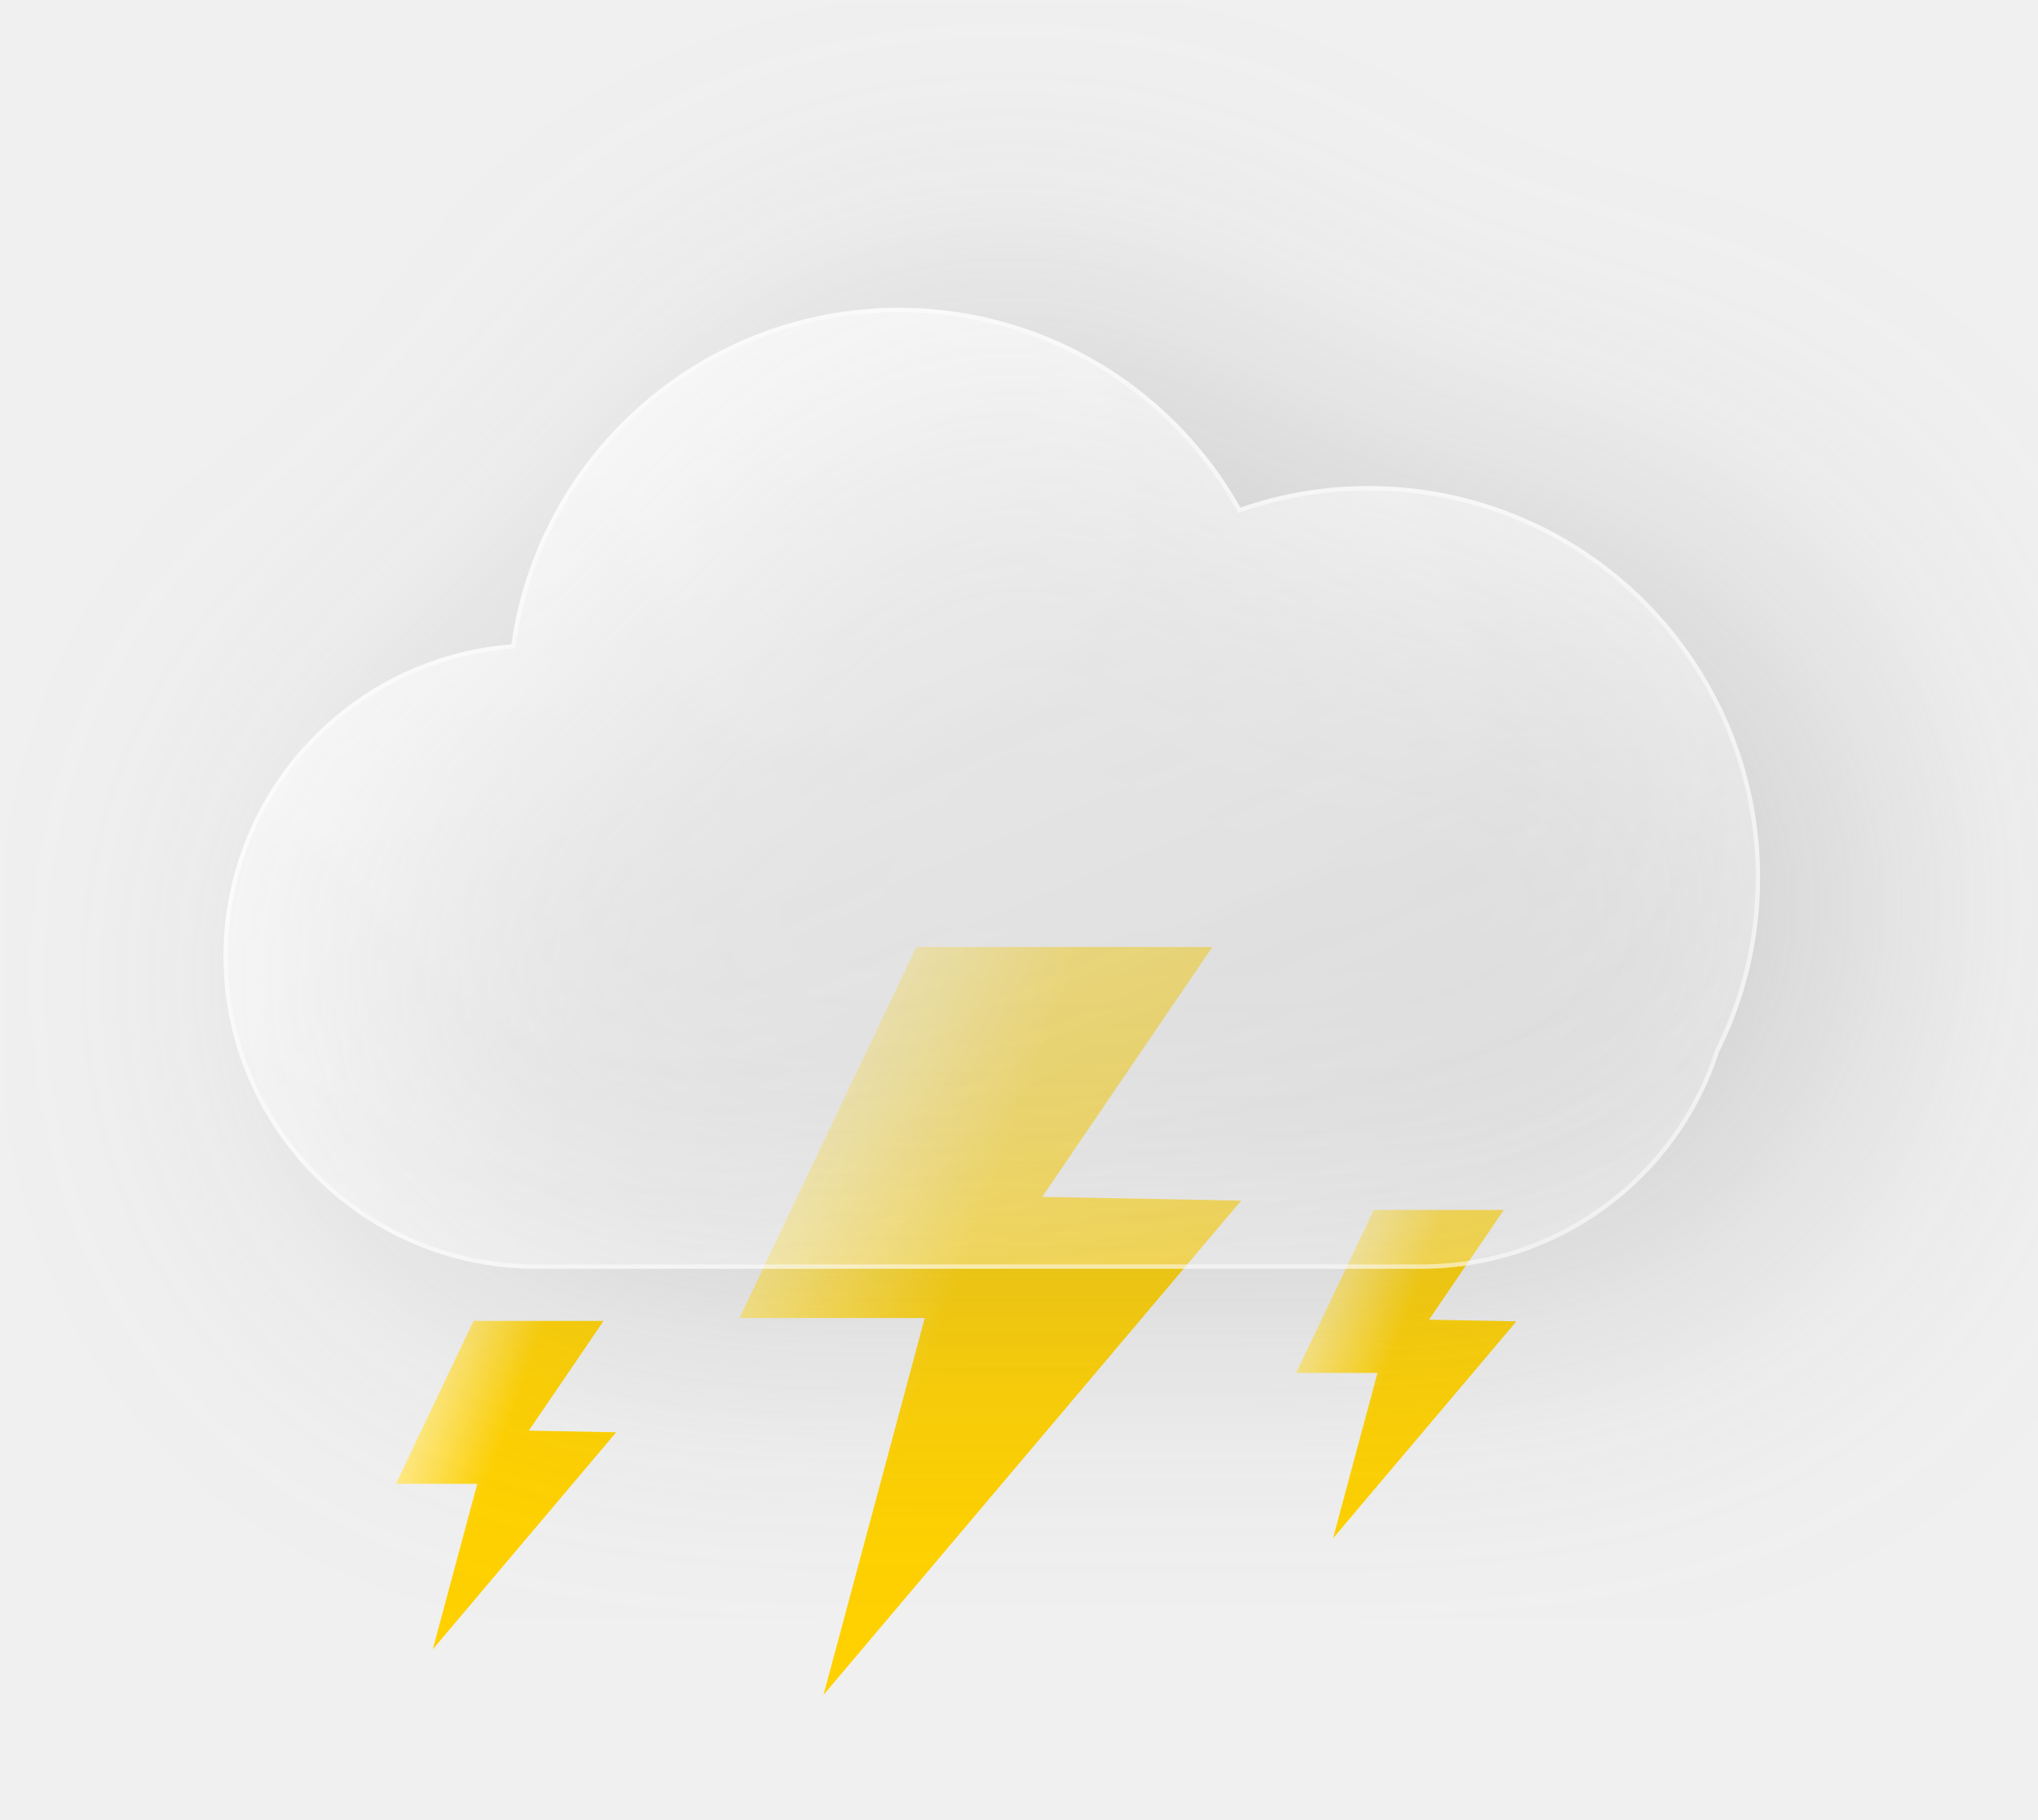
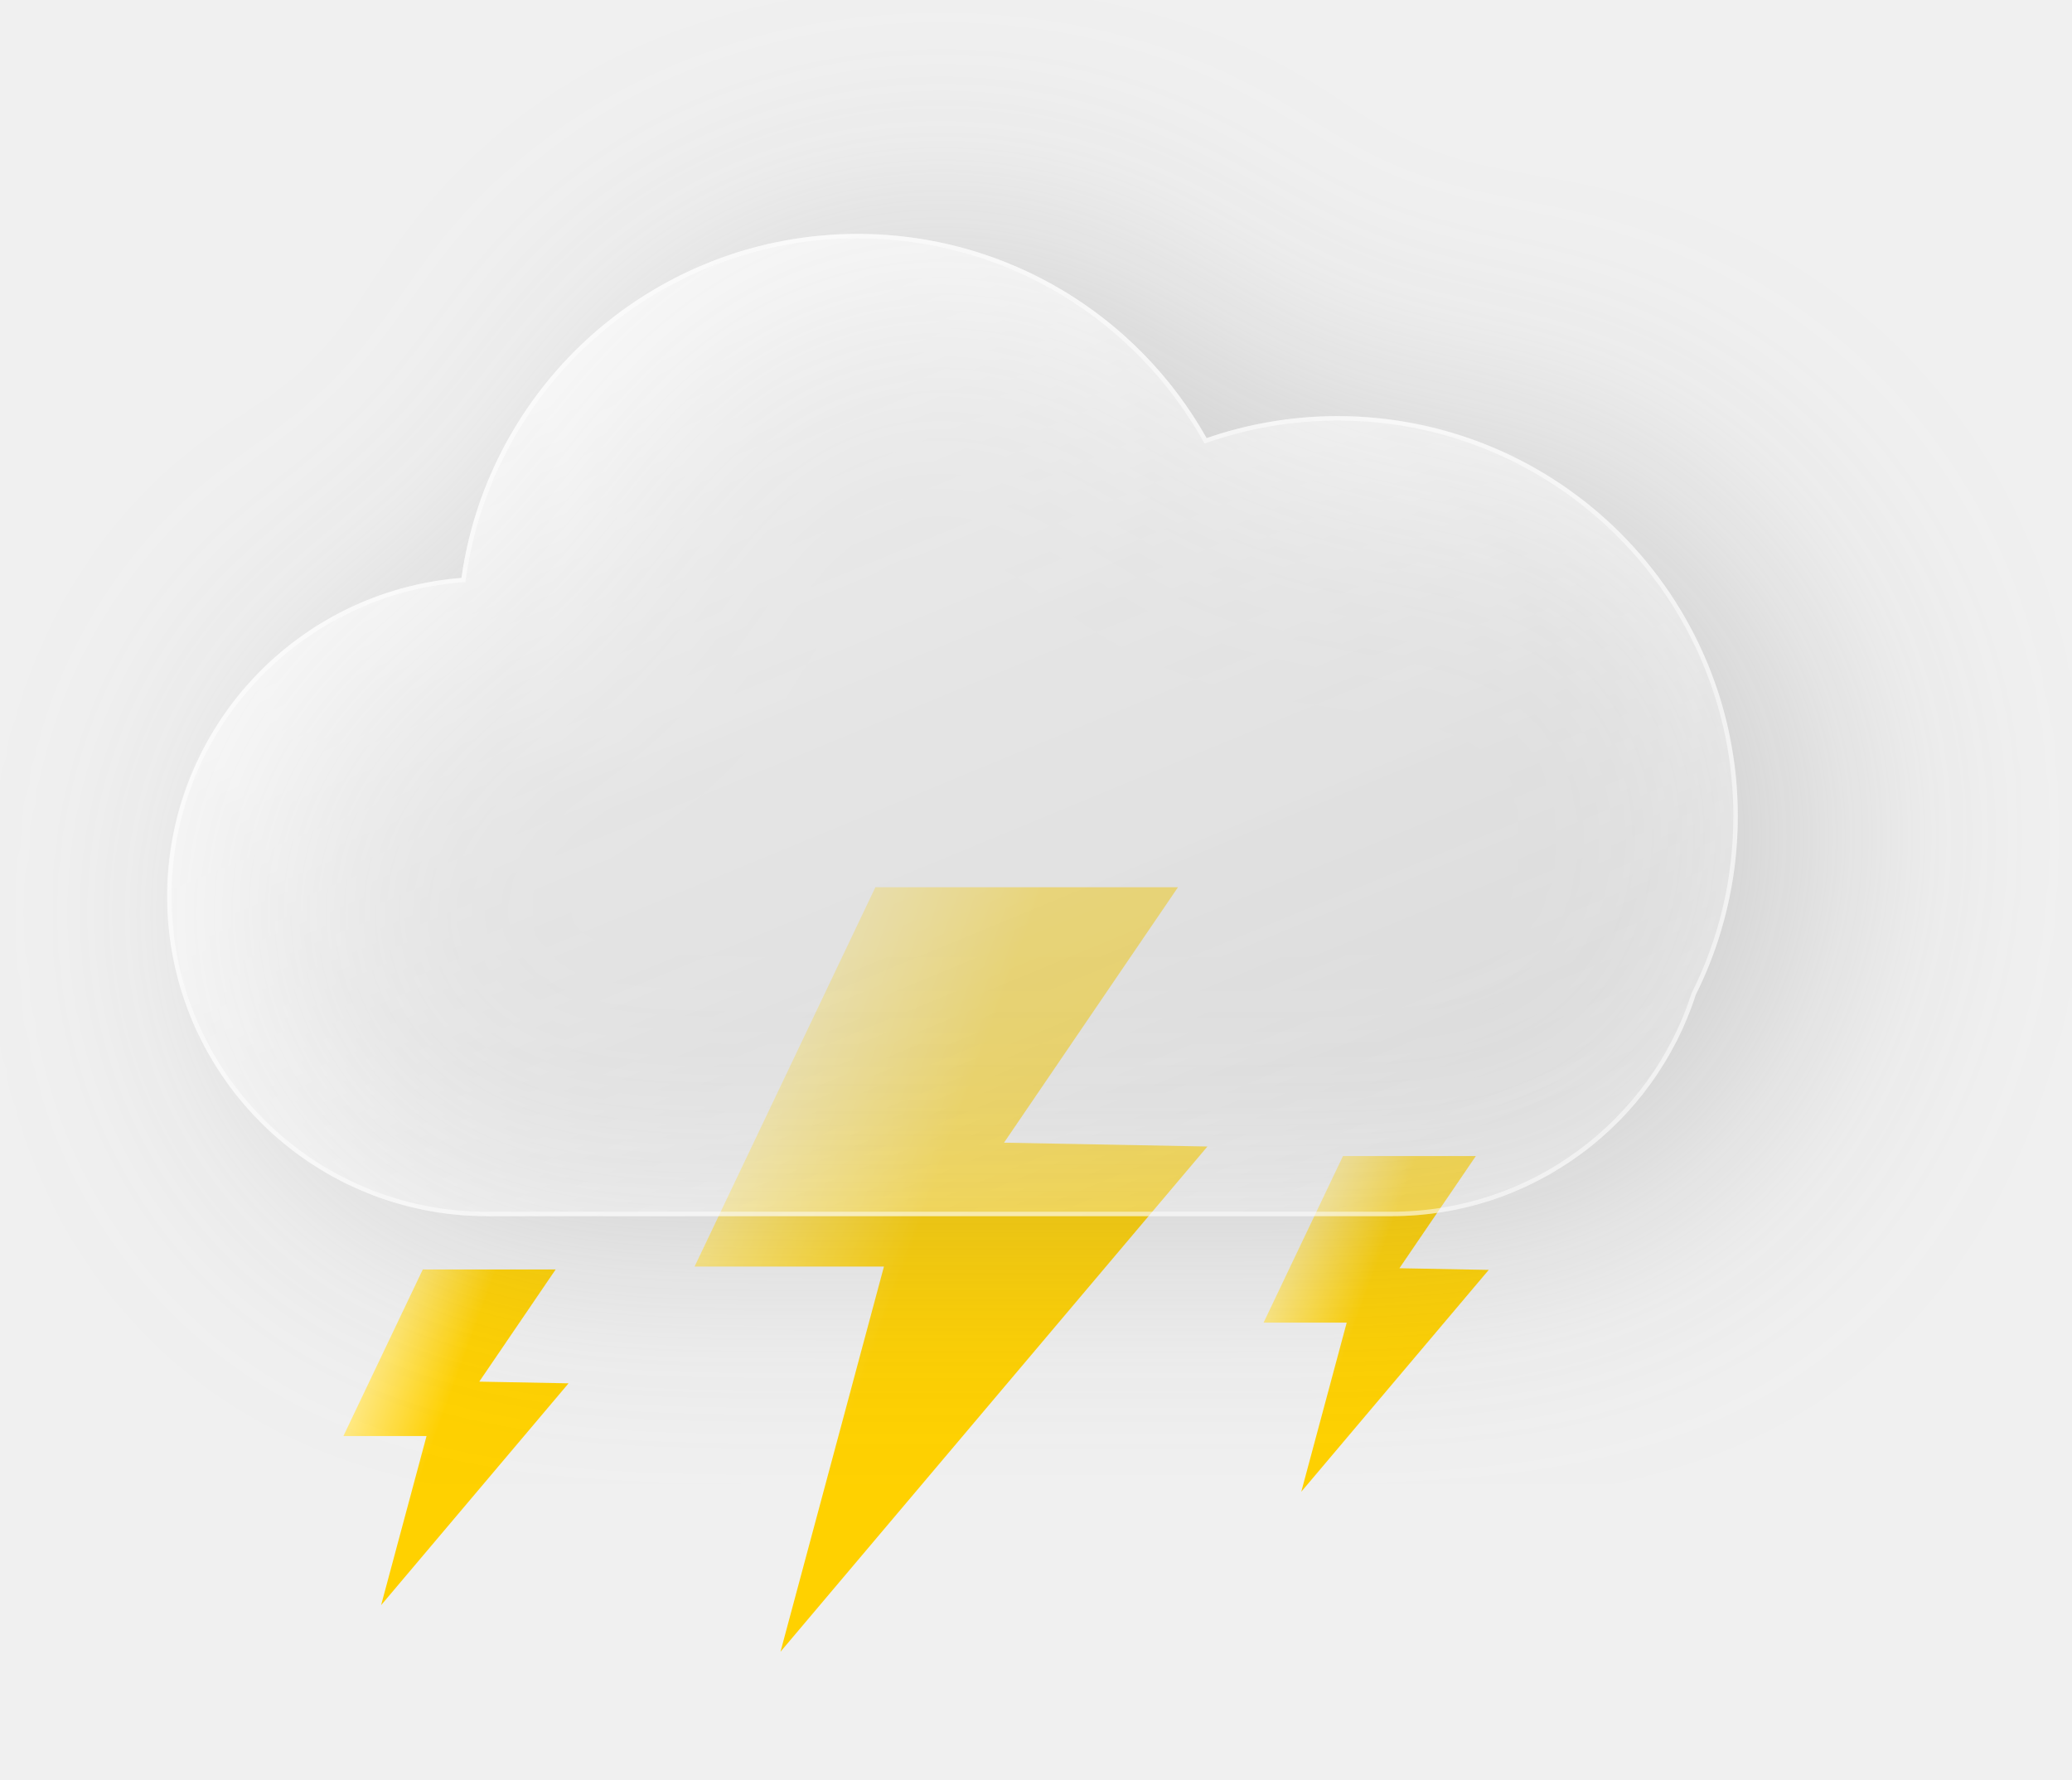
- <svg xmlns="http://www.w3.org/2000/svg" width="187" height="167" viewBox="0 0 187 167" fill="none">
-   <path d="M84.081 86.909H111.245L95.629 109.841L113.887 110.186L75.565 155.545L84.85 120.962H67.851L84.081 86.909Z" fill="url(#paint0_linear_1506:2526)" />
-   <path d="M126.055 111.045H137.981L131.125 121.113L139.141 121.265L122.315 141.179L126.392 125.996H118.93L126.055 111.045Z" fill="url(#paint1_linear_1506:2526)" />
-   <path d="M43.453 121.227H55.379L48.523 131.295L56.539 131.447L39.713 151.362L43.79 136.178H36.328L43.453 121.227Z" fill="url(#paint2_linear_1506:2526)" />
-   <g filter="url(#filter0_d_1506:2526)">
-     <path d="M125.585 116.438H49.196C41.785 116.433 34.664 113.561 29.324 108.424C23.983 103.286 20.837 96.282 20.543 88.878C20.25 81.473 22.832 74.242 27.749 68.698C32.666 63.155 39.538 59.728 46.925 59.136C47.978 51.698 51.337 44.777 56.529 39.347C61.72 33.918 68.484 30.252 75.867 28.867C83.251 27.482 90.883 28.446 97.69 31.625C104.497 34.803 110.136 40.035 113.814 46.586C120.56 44.251 127.848 43.978 134.75 45.802C141.651 47.627 147.853 51.465 152.564 56.829C157.275 62.192 160.281 68.838 161.2 75.917C162.118 82.996 160.907 90.189 157.721 96.577C155.851 102.348 152.201 107.379 147.295 110.948C142.388 114.516 136.478 116.438 130.411 116.438H125.585Z" fill="url(#paint3_linear_1506:2526)" />
-     <path d="M130.411 116.039C133.492 116.039 136.52 115.547 139.413 114.577C142.21 113.639 144.837 112.27 147.219 110.509C149.574 108.767 151.638 106.681 153.354 104.309C155.092 101.906 156.434 99.264 157.342 96.454L157.351 96.425L157.365 96.398C158.573 93.985 159.503 91.432 160.129 88.81C160.774 86.112 161.101 83.325 161.101 80.524C161.101 78.115 160.858 75.706 160.379 73.367C159.913 71.087 159.217 68.844 158.31 66.701C157.42 64.596 156.318 62.567 155.036 60.668C153.765 58.787 152.306 57.019 150.699 55.412C149.092 53.804 147.323 52.345 145.442 51.075C143.544 49.792 141.514 48.69 139.41 47.8C137.267 46.894 135.024 46.198 132.744 45.731C130.404 45.252 127.996 45.01 125.586 45.01C121.596 45.01 117.679 45.666 113.945 46.961L113.63 47.071L113.466 46.78C110.427 41.376 106.007 36.838 100.682 33.656C97.99 32.047 95.097 30.803 92.085 29.96C88.977 29.09 85.748 28.649 82.49 28.649C78.106 28.649 73.827 29.438 69.772 30.994C65.854 32.497 62.26 34.668 59.09 37.447C55.937 40.21 53.322 43.47 51.315 47.137C49.258 50.894 47.914 54.949 47.32 59.19L47.276 59.507L46.956 59.532C43.381 59.812 39.942 60.753 36.734 62.33C33.616 63.861 30.832 65.933 28.46 68.487C23.584 73.736 20.899 80.574 20.899 87.742C20.899 91.562 21.647 95.268 23.123 98.756C23.832 100.433 24.71 102.05 25.732 103.563C26.744 105.061 27.907 106.471 29.187 107.751C30.468 109.032 31.877 110.194 33.375 111.207C34.888 112.229 36.505 113.107 38.182 113.816C41.67 115.291 45.376 116.039 49.196 116.039H125.586H130.411ZM130.411 116.438H125.586H49.196C33.348 116.438 20.5 103.59 20.5 87.742C20.5 72.658 32.138 60.292 46.925 59.134C49.371 41.681 64.362 28.25 82.49 28.25C95.938 28.25 107.66 35.642 113.814 46.584C117.502 45.305 121.463 44.611 125.586 44.611C145.421 44.611 161.5 60.69 161.5 80.524C161.5 86.294 160.14 91.746 157.722 96.577C153.996 108.102 143.177 116.438 130.411 116.438Z" fill="white" fill-opacity="0.5" />
+ <svg xmlns="http://www.w3.org/2000/svg" width="248" height="213" viewBox="0 0 248 213" fill="none">
+   <path d="M104.775 106.212H140.993L120.172 136.788L144.516 137.248L93.419 197.726L105.8 151.617H83.134L104.775 106.212Z" fill="url(#paint0_linear_1506:806)" />
+   <path d="M160.739 138.393H176.641L167.5 151.817L178.188 152.019L155.753 178.572L161.189 158.328H151.24L160.739 138.393Z" fill="url(#paint1_linear_1506:806)" />
+   <path d="M50.603 151.969H66.505L57.364 165.394L68.052 165.596L45.617 192.149L51.053 171.904H41.104L50.603 151.969Z" fill="url(#paint2_linear_1506:806)" />
+   <g filter="url(#filter0_d_1506:806)">
+     <path d="M160.114 145.585H58.261C48.381 145.577 38.886 141.748 31.765 134.898C24.644 128.049 20.449 118.71 20.057 108.837C19.666 98.964 23.109 89.323 29.666 81.931C36.222 74.54 45.384 69.971 55.233 69.181C56.637 59.264 61.116 50.036 68.038 42.796C74.96 35.557 83.978 30.67 93.823 28.823C103.668 26.976 113.844 28.262 122.92 32.499C131.996 36.737 139.514 43.714 144.418 52.448C153.413 49.334 163.131 48.971 172.333 51.403C181.535 53.835 189.804 58.954 196.085 66.105C202.366 73.257 206.375 82.117 207.6 91.556C208.824 100.995 207.21 110.585 202.962 119.103C200.469 126.798 195.602 133.506 189.06 138.263C182.518 143.021 174.637 145.584 166.548 145.585H160.114Z" fill="url(#paint3_linear_1506:806)" />
+     <path d="M166.548 145.052C170.655 145.052 174.694 144.397 178.551 143.103C182.281 141.852 185.782 140.027 188.959 137.678C192.098 135.356 194.851 132.575 197.139 129.411C199.456 126.208 201.245 122.685 202.456 118.939L202.468 118.9L202.486 118.864C204.097 115.646 205.337 112.242 206.173 108.747C207.032 105.15 207.468 101.433 207.468 97.699C207.468 94.486 207.144 91.275 206.506 88.155C205.884 85.115 204.956 82.125 203.747 79.267C202.56 76.462 201.091 73.756 199.381 71.224C197.687 68.717 195.741 66.359 193.598 64.216C191.455 62.073 189.097 60.127 186.59 58.433C184.058 56.723 181.352 55.254 178.547 54.067C175.689 52.859 172.699 51.93 169.659 51.308C166.539 50.67 163.328 50.346 160.115 50.346C154.794 50.346 149.572 51.222 144.593 52.949L144.173 53.094L143.955 52.707C139.903 45.502 134.009 39.451 126.91 35.208C123.32 33.063 119.463 31.405 115.446 30.28C111.302 29.12 106.998 28.532 102.653 28.532C96.808 28.532 91.103 29.584 85.696 31.658C80.472 33.663 75.68 36.557 71.453 40.263C67.25 43.947 63.762 48.294 61.086 53.183C58.345 58.192 56.553 63.599 55.76 69.253L55.701 69.676L55.275 69.71C50.509 70.083 45.923 71.338 41.645 73.439C37.488 75.482 33.777 78.244 30.613 81.65C24.112 88.647 20.532 97.765 20.532 107.323C20.532 112.416 21.529 117.357 23.497 122.009C24.442 124.244 25.613 126.4 26.975 128.417C28.325 130.415 29.875 132.294 31.583 134.002C33.29 135.709 35.169 137.259 37.167 138.609C39.184 139.972 41.34 141.142 43.576 142.088C48.227 144.055 53.168 145.052 58.262 145.052H160.115H166.548ZM166.548 145.584H160.115H58.262C37.13 145.584 20 128.454 20 107.323C20 87.21 35.517 70.722 55.233 69.179C58.495 45.908 78.482 28 102.653 28C120.584 28 136.213 37.855 144.419 52.446C149.336 50.74 154.617 49.814 160.115 49.814C186.561 49.814 208 71.253 208 97.699C208 105.392 206.186 112.661 202.962 119.102C197.994 134.469 183.569 145.584 166.548 145.584Z" fill="white" fill-opacity="0.5" />
  </g>
  <defs>
-     <filter id="filter0_d_1506:2526" x="0.5" y="0.25" width="201" height="148.188" filterUnits="userSpaceOnUse" color-interpolation-filters="sRGB">
+     <filter id="filter0_d_1506:806" x="0" y="0" width="248" height="177.585" filterUnits="userSpaceOnUse" color-interpolation-filters="sRGB">
      <feFlood flood-opacity="0" result="BackgroundImageFix" />
      <feColorMatrix in="SourceAlpha" type="matrix" values="0 0 0 0 0 0 0 0 0 0 0 0 0 0 0 0 0 0 127 0" result="hardAlpha" />
      <feOffset dx="10" dy="2" />
      <feGaussianBlur stdDeviation="15" />
      <feColorMatrix type="matrix" values="0 0 0 0 0.502 0 0 0 0 0.502 0 0 0 0 0.502 0 0 0 0.302 0" />
-       <feBlend mode="normal" in2="BackgroundImageFix" result="effect1_dropShadow_1506:2526" />
-       <feBlend mode="normal" in="SourceGraphic" in2="effect1_dropShadow_1506:2526" result="shape" />
+       <feBlend mode="normal" in2="BackgroundImageFix" result="effect1_dropShadow_1506:806" />
+       <feBlend mode="normal" in="SourceGraphic" in2="effect1_dropShadow_1506:806" result="shape" />
    </filter>
-     <linearGradient id="paint0_linear_1506:2526" x1="86.634" y1="121.227" x2="65.13" y2="113.344" gradientUnits="userSpaceOnUse">
+     <linearGradient id="paint0_linear_1506:806" x1="108.178" y1="151.969" x2="79.506" y2="141.458" gradientUnits="userSpaceOnUse">
      <stop stop-color="#FFD100" />
      <stop offset="1" stop-color="#FFF0AA" />
    </linearGradient>
-     <linearGradient id="paint1_linear_1506:2526" x1="127.176" y1="126.112" x2="117.735" y2="122.651" gradientUnits="userSpaceOnUse">
+     <linearGradient id="paint1_linear_1506:806" x1="162.235" y1="158.483" x2="149.647" y2="153.868" gradientUnits="userSpaceOnUse">
      <stop stop-color="#FFD100" />
      <stop offset="1" stop-color="#FFF0AA" />
    </linearGradient>
-     <linearGradient id="paint2_linear_1506:2526" x1="44.574" y1="136.294" x2="35.133" y2="132.833" gradientUnits="userSpaceOnUse">
+     <linearGradient id="paint2_linear_1506:806" x1="52.099" y1="172.059" x2="39.511" y2="167.445" gradientUnits="userSpaceOnUse">
      <stop stop-color="#FFD100" />
      <stop offset="1" stop-color="#FFF0AA" />
    </linearGradient>
-     <linearGradient id="paint3_linear_1506:2526" x1="91.01" y1="28.251" x2="131.968" y2="127.279" gradientUnits="userSpaceOnUse">
+     <linearGradient id="paint3_linear_1506:806" x1="114.013" y1="28.001" x2="168.624" y2="160.039" gradientUnits="userSpaceOnUse">
      <stop stop-color="white" stop-opacity="0.604" />
      <stop offset="1" stop-color="white" stop-opacity="0.2" />
    </linearGradient>
  </defs>
</svg>
